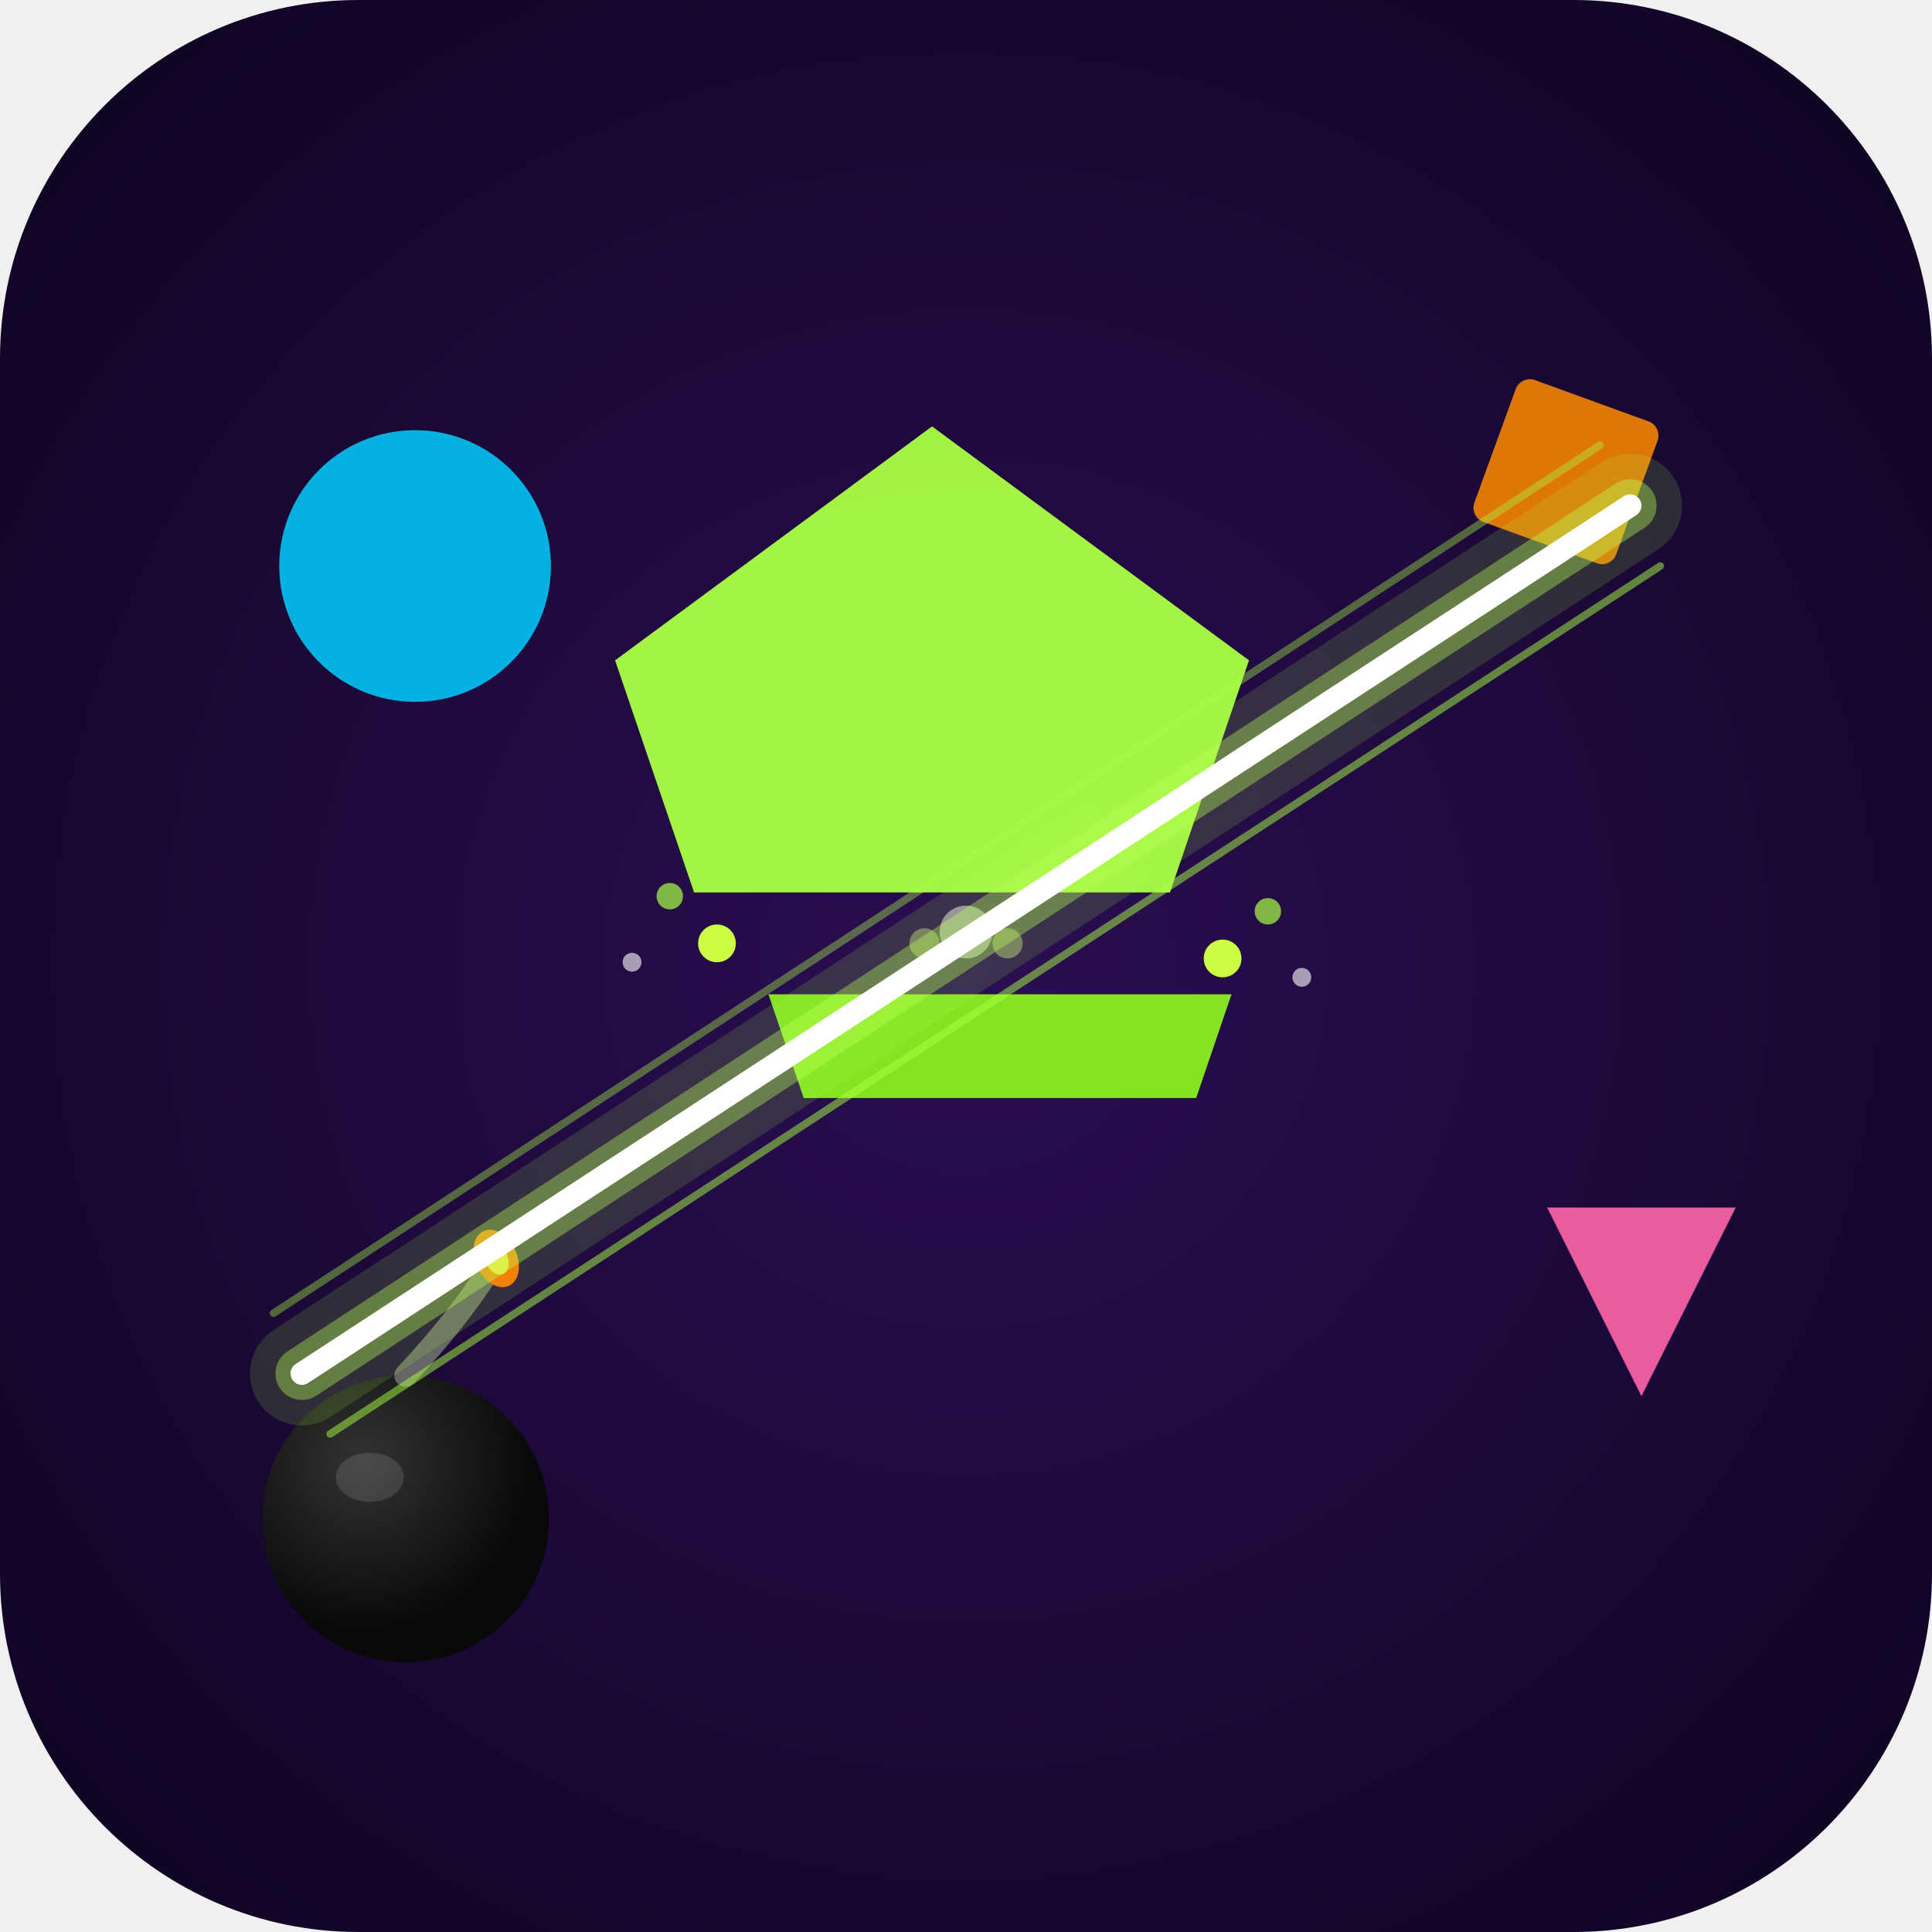
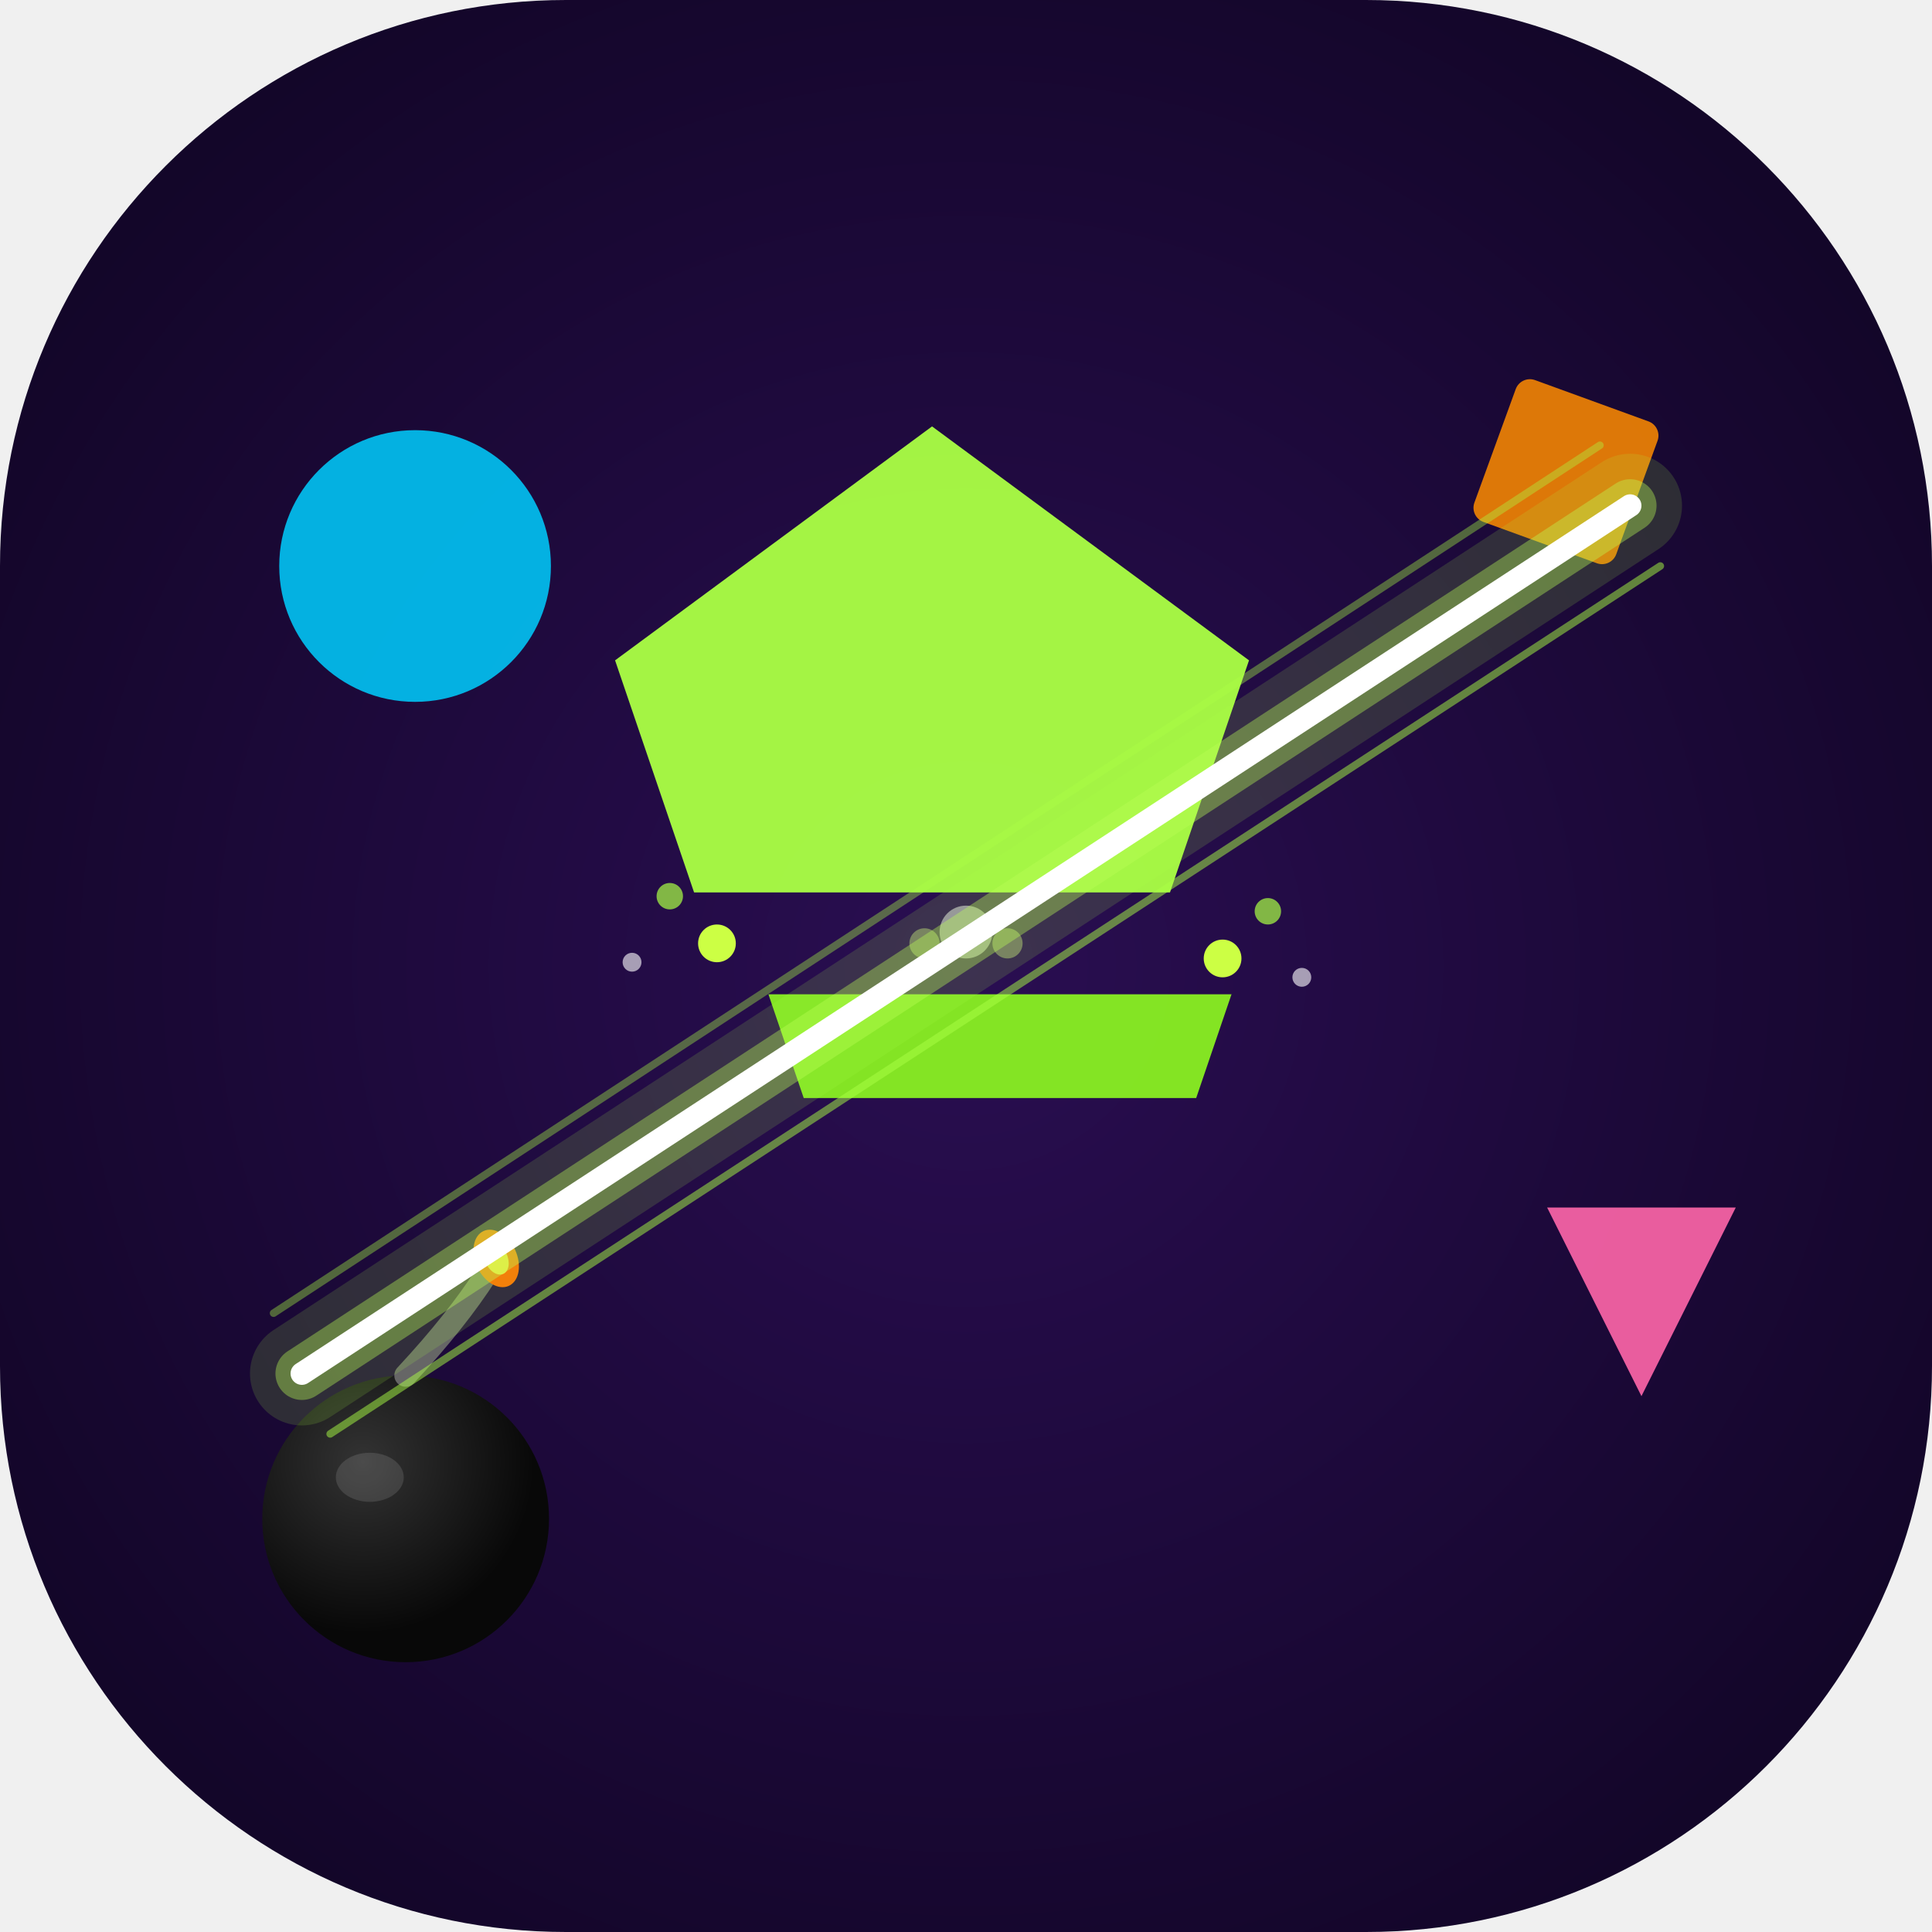
<svg xmlns="http://www.w3.org/2000/svg" viewBox="0 0 1024 1024">
  <defs>
    <radialGradient id="bg02" cx="50%" cy="50%" r="70%">
      <stop offset="0%" stop-color="#2A0E52" />
      <stop offset="100%" stop-color="#0E0420" />
    </radialGradient>
    <radialGradient id="bomb02" cx="35%" cy="30%" r="60%">
      <stop offset="0%" stop-color="#333" />
      <stop offset="100%" stop-color="#080808" />
    </radialGradient>
    <clipPath id="frame02">
-       <rect width="1024" height="1024" rx="190" />
+       <rect width="1024" height="1024" rx="300" />
    </clipPath>
    <clipPath id="pentUpper02">
      <rect x="0" y="0" width="1024" height="495" />
    </clipPath>
    <clipPath id="pentLower02">
      <rect x="0" y="505" width="1024" height="519" />
    </clipPath>
  </defs>
-   <rect width="1024" height="1024" rx="190" fill="url(#bg02)" />
+   <rect width="1024" height="1024" rx="300" fill="url(#bg02)" />
  <g clip-path="url(#frame02)">
    <g transform="translate(-18, -22)" clip-path="url(#pentUpper02)">
      <polygon points="512,248 680,372 616,560 408,560 344,372" fill="#AAFF44" opacity="0.95" />
    </g>
    <g transform="translate(18, 22)" clip-path="url(#pentLower02)">
      <polygon points="512,248 680,372 616,560 408,560 344,372" fill="#88EE22" opacity="0.95" />
    </g>
    <circle cx="220" cy="300" r="72" fill="#00CFFF" opacity="0.85" />
    <polygon points="820,640 920,640 870,740" fill="#FF66AA" opacity="0.9" />
    <rect x="790" y="210" width="80" height="80" rx="8" fill="#FF8C00" opacity="0.85" transform="rotate(20 830 250)" />
    <circle cx="380" cy="500" r="10" fill="#CCFF44" />
    <circle cx="355" cy="475" r="7" fill="#AAFF44" opacity="0.7" />
    <circle cx="335" cy="510" r="5" fill="white" opacity="0.6" />
    <circle cx="648" cy="508" r="10" fill="#CCFF44" />
    <circle cx="672" cy="483" r="7" fill="#AAFF44" opacity="0.7" />
    <circle cx="690" cy="518" r="5" fill="white" opacity="0.6" />
    <circle cx="512" cy="494" r="14" fill="white" opacity="0.5" />
    <circle cx="490" cy="500" r="8" fill="#DDFF88" opacity="0.4" />
    <circle cx="534" cy="500" r="8" fill="#DDFF88" opacity="0.4" />
    <circle cx="215" cy="805" r="76" fill="url(#bomb02)" />
    <ellipse cx="196" cy="783" rx="18" ry="13" fill="white" opacity="0.12" />
    <path d="M215,729 Q242,700 258,675" stroke="#666" stroke-width="12" fill="none" stroke-linecap="round" />
    <ellipse cx="263" cy="667" rx="11" ry="16" fill="#FF6A00" transform="rotate(-25 263 667)" />
    <ellipse cx="263" cy="667" rx="6" ry="9" fill="#FFE040" transform="rotate(-25 263 667)" />
    <line x1="160" y1="728" x2="864" y2="268" stroke="#AAFF44" stroke-width="55" stroke-linecap="round" opacity="0.15" />
    <line x1="160" y1="728" x2="864" y2="268" stroke="#BBFF55" stroke-width="28" stroke-linecap="round" opacity="0.38" />
    <line x1="160" y1="728" x2="864" y2="268" stroke="white" stroke-width="12" stroke-linecap="round" />
    <line x1="175" y1="760" x2="880" y2="300" stroke="#AAFF44" stroke-width="4" stroke-linecap="round" opacity="0.5" />
    <line x1="145" y1="696" x2="848" y2="236" stroke="#AAFF44" stroke-width="4" stroke-linecap="round" opacity="0.38" />
  </g>
</svg>
